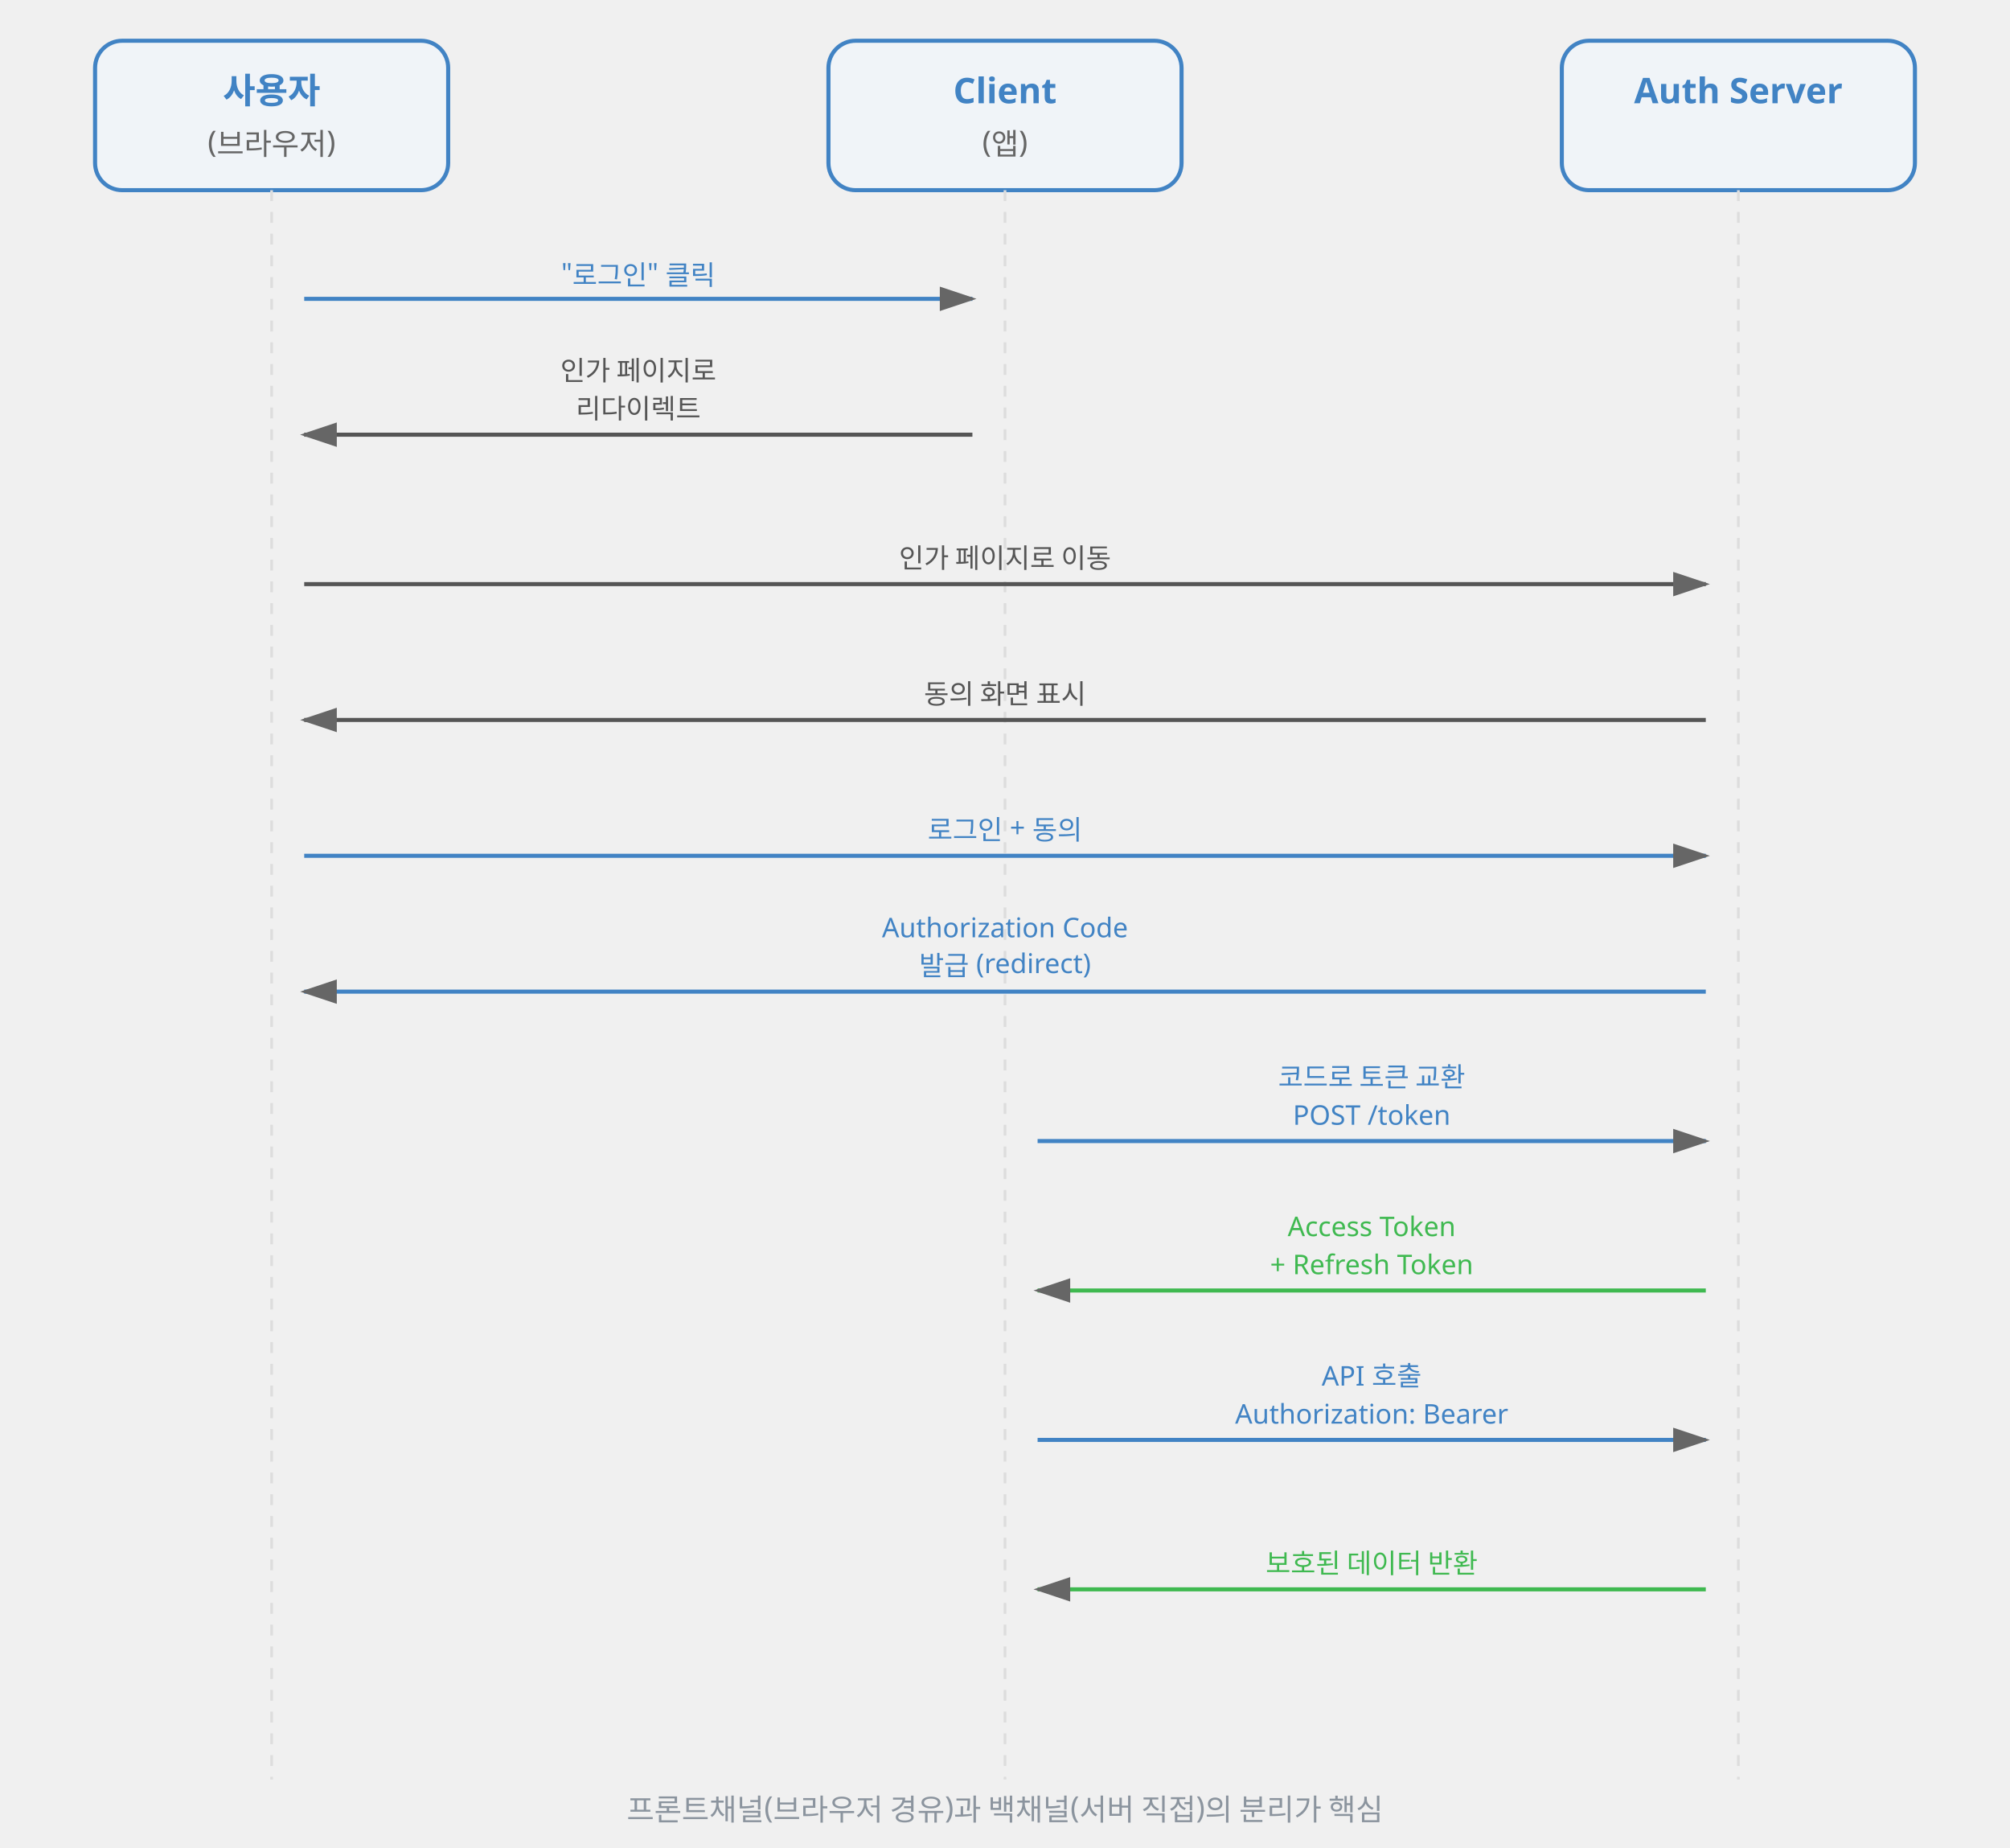
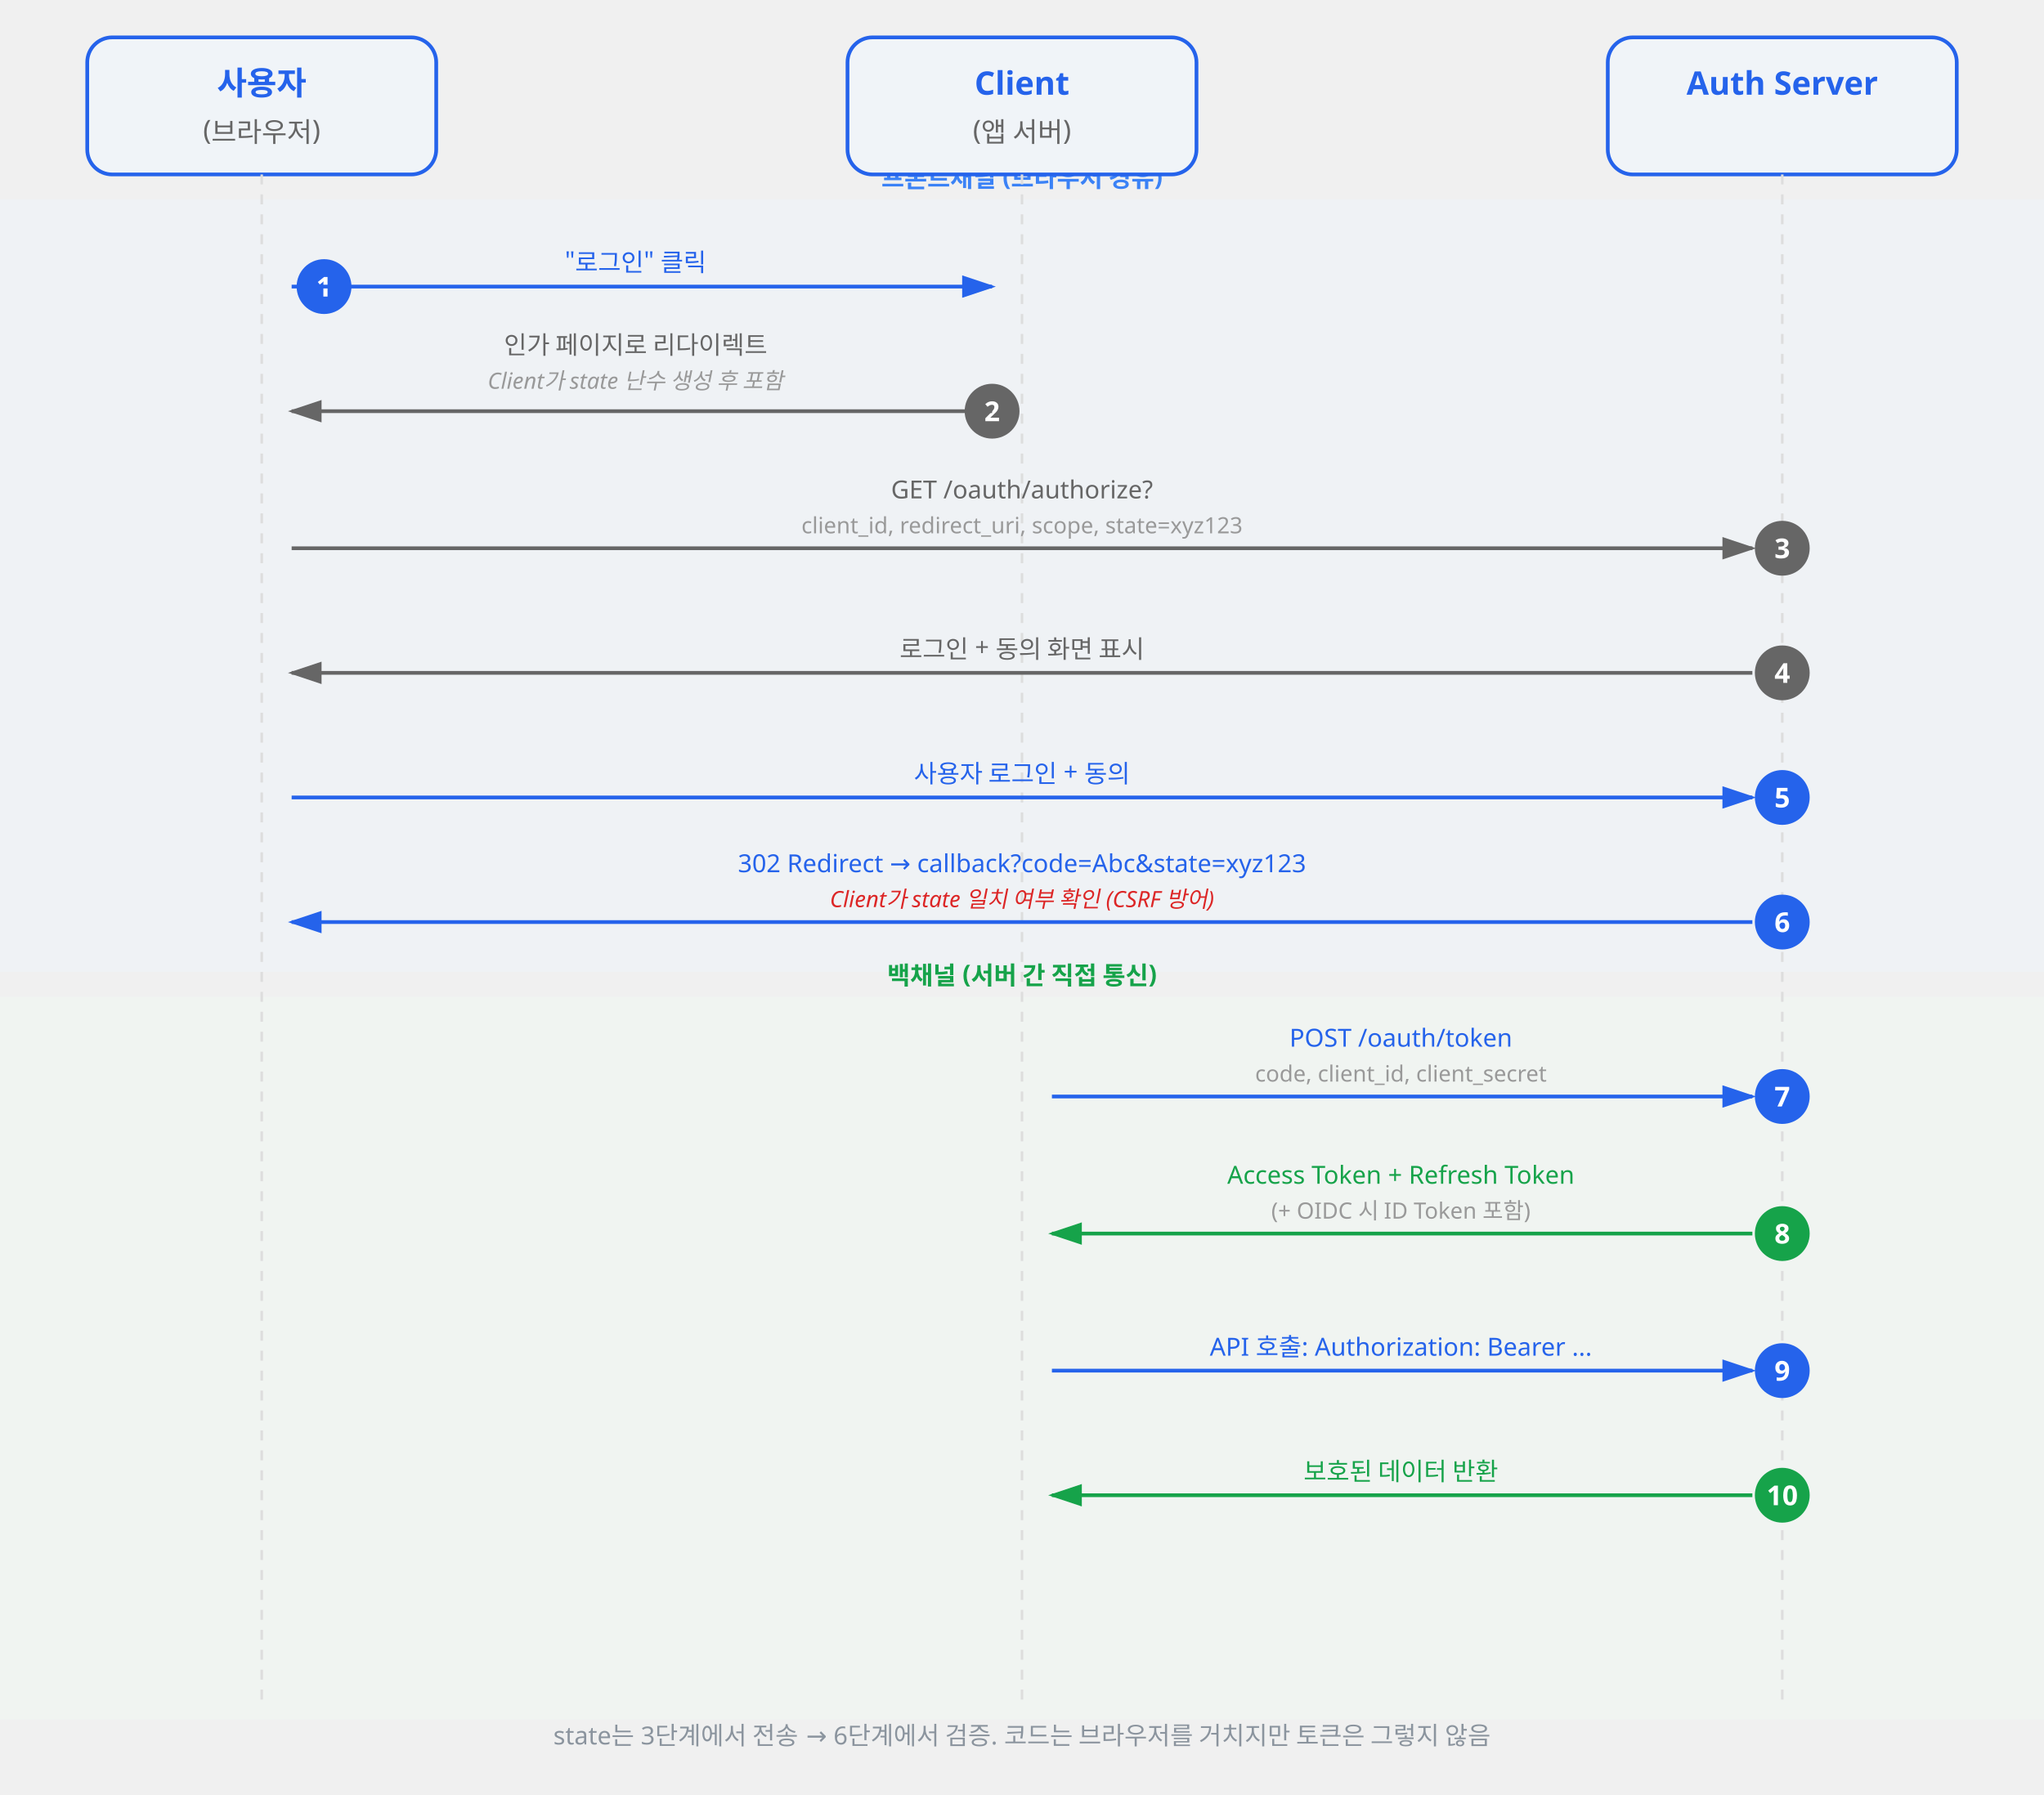
- <svg xmlns="http://www.w3.org/2000/svg" viewBox="0 0 740 680" font-family="'Segoe UI','Noto Sans KR',system-ui,sans-serif">
+ <svg xmlns="http://www.w3.org/2000/svg" viewBox="0 0 820 720" font-family="'Segoe UI','Noto Sans KR',system-ui,sans-serif">
  <defs>
-     <marker id="ah" markerWidth="10" markerHeight="10" refX="8" refY="3" orient="auto" markerUnits="strokeWidth">
+     <marker id="ah-blue" markerWidth="10" markerHeight="10" refX="8" refY="3" orient="auto" markerUnits="strokeWidth">
+       <path d="M0,0 L0,6 L9,3 z" fill="#2563eb" />
+     </marker>
+     <marker id="ah-gray" markerWidth="10" markerHeight="10" refX="8" refY="3" orient="auto" markerUnits="strokeWidth">
      <path d="M0,0 L0,6 L9,3 z" fill="#666" />
    </marker>
+     <marker id="ah-green" markerWidth="10" markerHeight="10" refX="8" refY="3" orient="auto" markerUnits="strokeWidth">
+       <path d="M0,0 L0,6 L9,3 z" fill="#16a34a" />
+     </marker>
  </defs>
-   <rect x="35" y="15" width="130" height="55" rx="10" fill="#f0f4f8" stroke="#4183c4" stroke-width="1.5" />
-   <text x="100" y="38" font-size="13" fill="#4183c4" font-weight="bold" text-anchor="middle">사용자</text>
-   <text x="100" y="56" font-size="11" fill="#666" font-weight="normal" text-anchor="middle">(브라우저)</text>
-   <line x1="100" y1="70" x2="100" y2="655" stroke="#ddd" stroke-width="1" stroke-dasharray="4,4" />
-   <rect x="305" y="15" width="130" height="55" rx="10" fill="#f0f4f8" stroke="#4183c4" stroke-width="1.5" />
-   <text x="370" y="38" font-size="13" fill="#4183c4" font-weight="bold" text-anchor="middle">Client</text>
-   <text x="370" y="56" font-size="11" fill="#666" font-weight="normal" text-anchor="middle">(앱)</text>
-   <line x1="370" y1="70" x2="370" y2="655" stroke="#ddd" stroke-width="1" stroke-dasharray="4,4" />
-   <rect x="575" y="15" width="130" height="55" rx="10" fill="#f0f4f8" stroke="#4183c4" stroke-width="1.5" />
-   <text x="640" y="38" font-size="13" fill="#4183c4" font-weight="bold" text-anchor="middle">Auth Server</text>
-   <line x1="640" y1="70" x2="640" y2="655" stroke="#ddd" stroke-width="1" stroke-dasharray="4,4" />
-   <line x1="112" y1="110" x2="358" y2="110" stroke="#4183c4" stroke-width="1.5" marker-end="url(#ah)" />
-   <text x="235.0" y="104" font-size="10" fill="#4183c4" font-weight="normal" text-anchor="middle">"로그인" 클릭</text>
-   <line x1="358" y1="160" x2="112" y2="160" stroke="#555" stroke-width="1.5" marker-end="url(#ah)" />
-   <text x="235.0" y="140" font-size="10" fill="#555" font-weight="normal" text-anchor="middle">인가 페이지로</text>
-   <text x="235.0" y="154" font-size="10" fill="#555" font-weight="normal" text-anchor="middle">리다이렉트</text>
-   <line x1="112" y1="215" x2="628" y2="215" stroke="#555" stroke-width="1.5" marker-end="url(#ah)" />
-   <text x="370.0" y="209" font-size="10" fill="#555" font-weight="normal" text-anchor="middle">인가 페이지로 이동</text>
-   <line x1="628" y1="265" x2="112" y2="265" stroke="#555" stroke-width="1.5" marker-end="url(#ah)" />
-   <text x="370.0" y="259" font-size="10" fill="#555" font-weight="normal" text-anchor="middle">동의 화면 표시</text>
-   <line x1="112" y1="315" x2="628" y2="315" stroke="#4183c4" stroke-width="1.5" marker-end="url(#ah)" />
-   <text x="370.0" y="309" font-size="10" fill="#4183c4" font-weight="normal" text-anchor="middle">로그인 + 동의</text>
-   <line x1="628" y1="365" x2="112" y2="365" stroke="#4183c4" stroke-width="1.5" marker-end="url(#ah)" />
-   <text x="370.0" y="345" font-size="10" fill="#4183c4" font-weight="normal" text-anchor="middle">Authorization Code</text>
-   <text x="370.0" y="359" font-size="10" fill="#4183c4" font-weight="normal" text-anchor="middle">발급 (redirect)</text>
-   <line x1="382" y1="420" x2="628" y2="420" stroke="#4183c4" stroke-width="1.5" marker-end="url(#ah)" />
-   <text x="505.0" y="400" font-size="10" fill="#4183c4" font-weight="normal" text-anchor="middle">코드로 토큰 교환</text>
-   <text x="505.0" y="414" font-size="10" fill="#4183c4" font-weight="normal" text-anchor="middle">POST /token</text>
-   <line x1="628" y1="475" x2="382" y2="475" stroke="#3fb950" stroke-width="1.5" marker-end="url(#ah)" />
-   <text x="505.0" y="455" font-size="10" fill="#3fb950" font-weight="normal" text-anchor="middle">Access Token</text>
-   <text x="505.0" y="469" font-size="10" fill="#3fb950" font-weight="normal" text-anchor="middle">+ Refresh Token</text>
-   <line x1="382" y1="530" x2="628" y2="530" stroke="#4183c4" stroke-width="1.5" marker-end="url(#ah)" />
-   <text x="505.0" y="510" font-size="10" fill="#4183c4" font-weight="normal" text-anchor="middle">API 호출</text>
-   <text x="505.0" y="524" font-size="10" fill="#4183c4" font-weight="normal" text-anchor="middle">Authorization: Bearer</text>
-   <line x1="628" y1="585" x2="382" y2="585" stroke="#3fb950" stroke-width="1.5" marker-end="url(#ah)" />
-   <text x="505.0" y="579" font-size="10" fill="#3fb950" font-weight="normal" text-anchor="middle">보호된 데이터 반환</text>
-   <text x="370.0" y="670" font-size="11" fill="#8b949e" font-weight="normal" text-anchor="middle">프론트채널(브라우저 경유)과 백채널(서버 직접)의 분리가 핵심</text>
+   <rect x="0" y="80" width="820" height="310" fill="#eff6ff" opacity="0.35" />
+   <text x="410" y="75" font-size="10" fill="#3b82f6" font-weight="600" text-anchor="middle">프론트채널 (브라우저 경유)</text>
+   <rect x="0" y="400" width="820" height="290" fill="#f0fdf4" opacity="0.35" />
+   <text x="410" y="395" font-size="10" fill="#16a34a" font-weight="600" text-anchor="middle">백채널 (서버 간 직접 통신)</text>
+   <rect x="35" y="15" width="140" height="55" rx="10" fill="#f0f4f8" stroke="#2563eb" stroke-width="1.5" />
+   <text x="105" y="38" font-size="13" fill="#2563eb" font-weight="bold" text-anchor="middle">사용자</text>
+   <text x="105" y="56" font-size="11" fill="#666" text-anchor="middle">(브라우저)</text>
+   <line x1="105" y1="70" x2="105" y2="685" stroke="#ddd" stroke-width="1" stroke-dasharray="4,4" />
+   <rect x="340" y="15" width="140" height="55" rx="10" fill="#f0f4f8" stroke="#2563eb" stroke-width="1.5" />
+   <text x="410" y="38" font-size="13" fill="#2563eb" font-weight="bold" text-anchor="middle">Client</text>
+   <text x="410" y="56" font-size="11" fill="#666" text-anchor="middle">(앱 서버)</text>
+   <line x1="410" y1="70" x2="410" y2="685" stroke="#ddd" stroke-width="1" stroke-dasharray="4,4" />
+   <rect x="645" y="15" width="140" height="55" rx="10" fill="#f0f4f8" stroke="#2563eb" stroke-width="1.5" />
+   <text x="715" y="38" font-size="13" fill="#2563eb" font-weight="bold" text-anchor="middle">Auth Server</text>
+   <line x1="715" y1="70" x2="715" y2="685" stroke="#ddd" stroke-width="1" stroke-dasharray="4,4" />
+   <circle cx="130" cy="115" r="11" fill="#2563eb" />
+   <text x="130" y="119" font-size="11" font-weight="bold" fill="white" text-anchor="middle">1</text>
+   <line x1="117" y1="115" x2="398" y2="115" stroke="#2563eb" stroke-width="1.5" marker-end="url(#ah-blue)" />
+   <text x="255" y="108" font-size="10" fill="#2563eb" text-anchor="middle">"로그인" 클릭</text>
+   <circle cx="398" cy="165" r="11" fill="#666" />
+   <text x="398" y="169" font-size="11" font-weight="bold" fill="white" text-anchor="middle">2</text>
+   <line x1="398" y1="165" x2="117" y2="165" stroke="#666" stroke-width="1.5" marker-end="url(#ah-gray)" />
+   <text x="255" y="142" font-size="10" fill="#666" text-anchor="middle">인가 페이지로 리다이렉트</text>
+   <text x="255" y="156" font-size="9" fill="#999" text-anchor="middle" font-style="italic">Client가 state 난수 생성 후 포함</text>
+   <circle cx="715" cy="220" r="11" fill="#666" />
+   <text x="715" y="224" font-size="11" font-weight="bold" fill="white" text-anchor="middle">3</text>
+   <line x1="117" y1="220" x2="703" y2="220" stroke="#666" stroke-width="1.5" marker-end="url(#ah-gray)" />
+   <text x="410" y="200" font-size="10" fill="#666" text-anchor="middle">GET /oauth/authorize?</text>
+   <text x="410" y="214" font-size="9" fill="#999" text-anchor="middle">client_id, redirect_uri, scope, state=xyz123</text>
+   <circle cx="715" cy="270" r="11" fill="#666" />
+   <text x="715" y="274" font-size="11" font-weight="bold" fill="white" text-anchor="middle">4</text>
+   <line x1="703" y1="270" x2="117" y2="270" stroke="#666" stroke-width="1.5" marker-end="url(#ah-gray)" />
+   <text x="410" y="264" font-size="10" fill="#666" text-anchor="middle">로그인 + 동의 화면 표시</text>
+   <circle cx="715" cy="320" r="11" fill="#2563eb" />
+   <text x="715" y="324" font-size="11" font-weight="bold" fill="white" text-anchor="middle">5</text>
+   <line x1="117" y1="320" x2="703" y2="320" stroke="#2563eb" stroke-width="1.5" marker-end="url(#ah-blue)" />
+   <text x="410" y="314" font-size="10" fill="#2563eb" text-anchor="middle">사용자 로그인 + 동의</text>
+   <circle cx="715" cy="370" r="11" fill="#2563eb" />
+   <text x="715" y="374" font-size="11" font-weight="bold" fill="white" text-anchor="middle">6</text>
+   <line x1="703" y1="370" x2="117" y2="370" stroke="#2563eb" stroke-width="1.5" marker-end="url(#ah-blue)" />
+   <text x="410" y="350" font-size="10" fill="#2563eb" text-anchor="middle">302 Redirect → callback?code=Abc&amp;state=xyz123</text>
+   <text x="410" y="364" font-size="9" fill="#dc2626" text-anchor="middle" font-style="italic">Client가 state 일치 여부 확인 (CSRF 방어)</text>
+   <circle cx="715" cy="440" r="11" fill="#2563eb" />
+   <text x="715" y="444" font-size="11" font-weight="bold" fill="white" text-anchor="middle">7</text>
+   <line x1="422" y1="440" x2="703" y2="440" stroke="#2563eb" stroke-width="1.5" marker-end="url(#ah-blue)" />
+   <text x="562" y="420" font-size="10" fill="#2563eb" text-anchor="middle">POST /oauth/token</text>
+   <text x="562" y="434" font-size="9" fill="#999" text-anchor="middle">code, client_id, client_secret</text>
+   <circle cx="715" cy="495" r="11" fill="#16a34a" />
+   <text x="715" y="499" font-size="11" font-weight="bold" fill="white" text-anchor="middle">8</text>
+   <line x1="703" y1="495" x2="422" y2="495" stroke="#16a34a" stroke-width="1.5" marker-end="url(#ah-green)" />
+   <text x="562" y="475" font-size="10" fill="#16a34a" text-anchor="middle">Access Token + Refresh Token</text>
+   <text x="562" y="489" font-size="9" fill="#999" text-anchor="middle">(+ OIDC 시 ID Token 포함)</text>
+   <circle cx="715" cy="550" r="11" fill="#2563eb" />
+   <text x="715" y="554" font-size="11" font-weight="bold" fill="white" text-anchor="middle">9</text>
+   <line x1="422" y1="550" x2="703" y2="550" stroke="#2563eb" stroke-width="1.5" marker-end="url(#ah-blue)" />
+   <text x="562" y="544" font-size="10" fill="#2563eb" text-anchor="middle">API 호출: Authorization: Bearer ...</text>
+   <circle cx="715" cy="600" r="11" fill="#16a34a" />
+   <text x="715" y="604" font-size="11" font-weight="bold" fill="white" text-anchor="middle">10</text>
+   <line x1="703" y1="600" x2="422" y2="600" stroke="#16a34a" stroke-width="1.5" marker-end="url(#ah-green)" />
+   <text x="562" y="594" font-size="10" fill="#16a34a" text-anchor="middle">보호된 데이터 반환</text>
+   <text x="410" y="700" font-size="10" fill="#8b949e" text-anchor="middle">state는 3단계에서 전송 → 6단계에서 검증. 코드는 브라우저를 거치지만 토큰은 그렇지 않음</text>
</svg>
